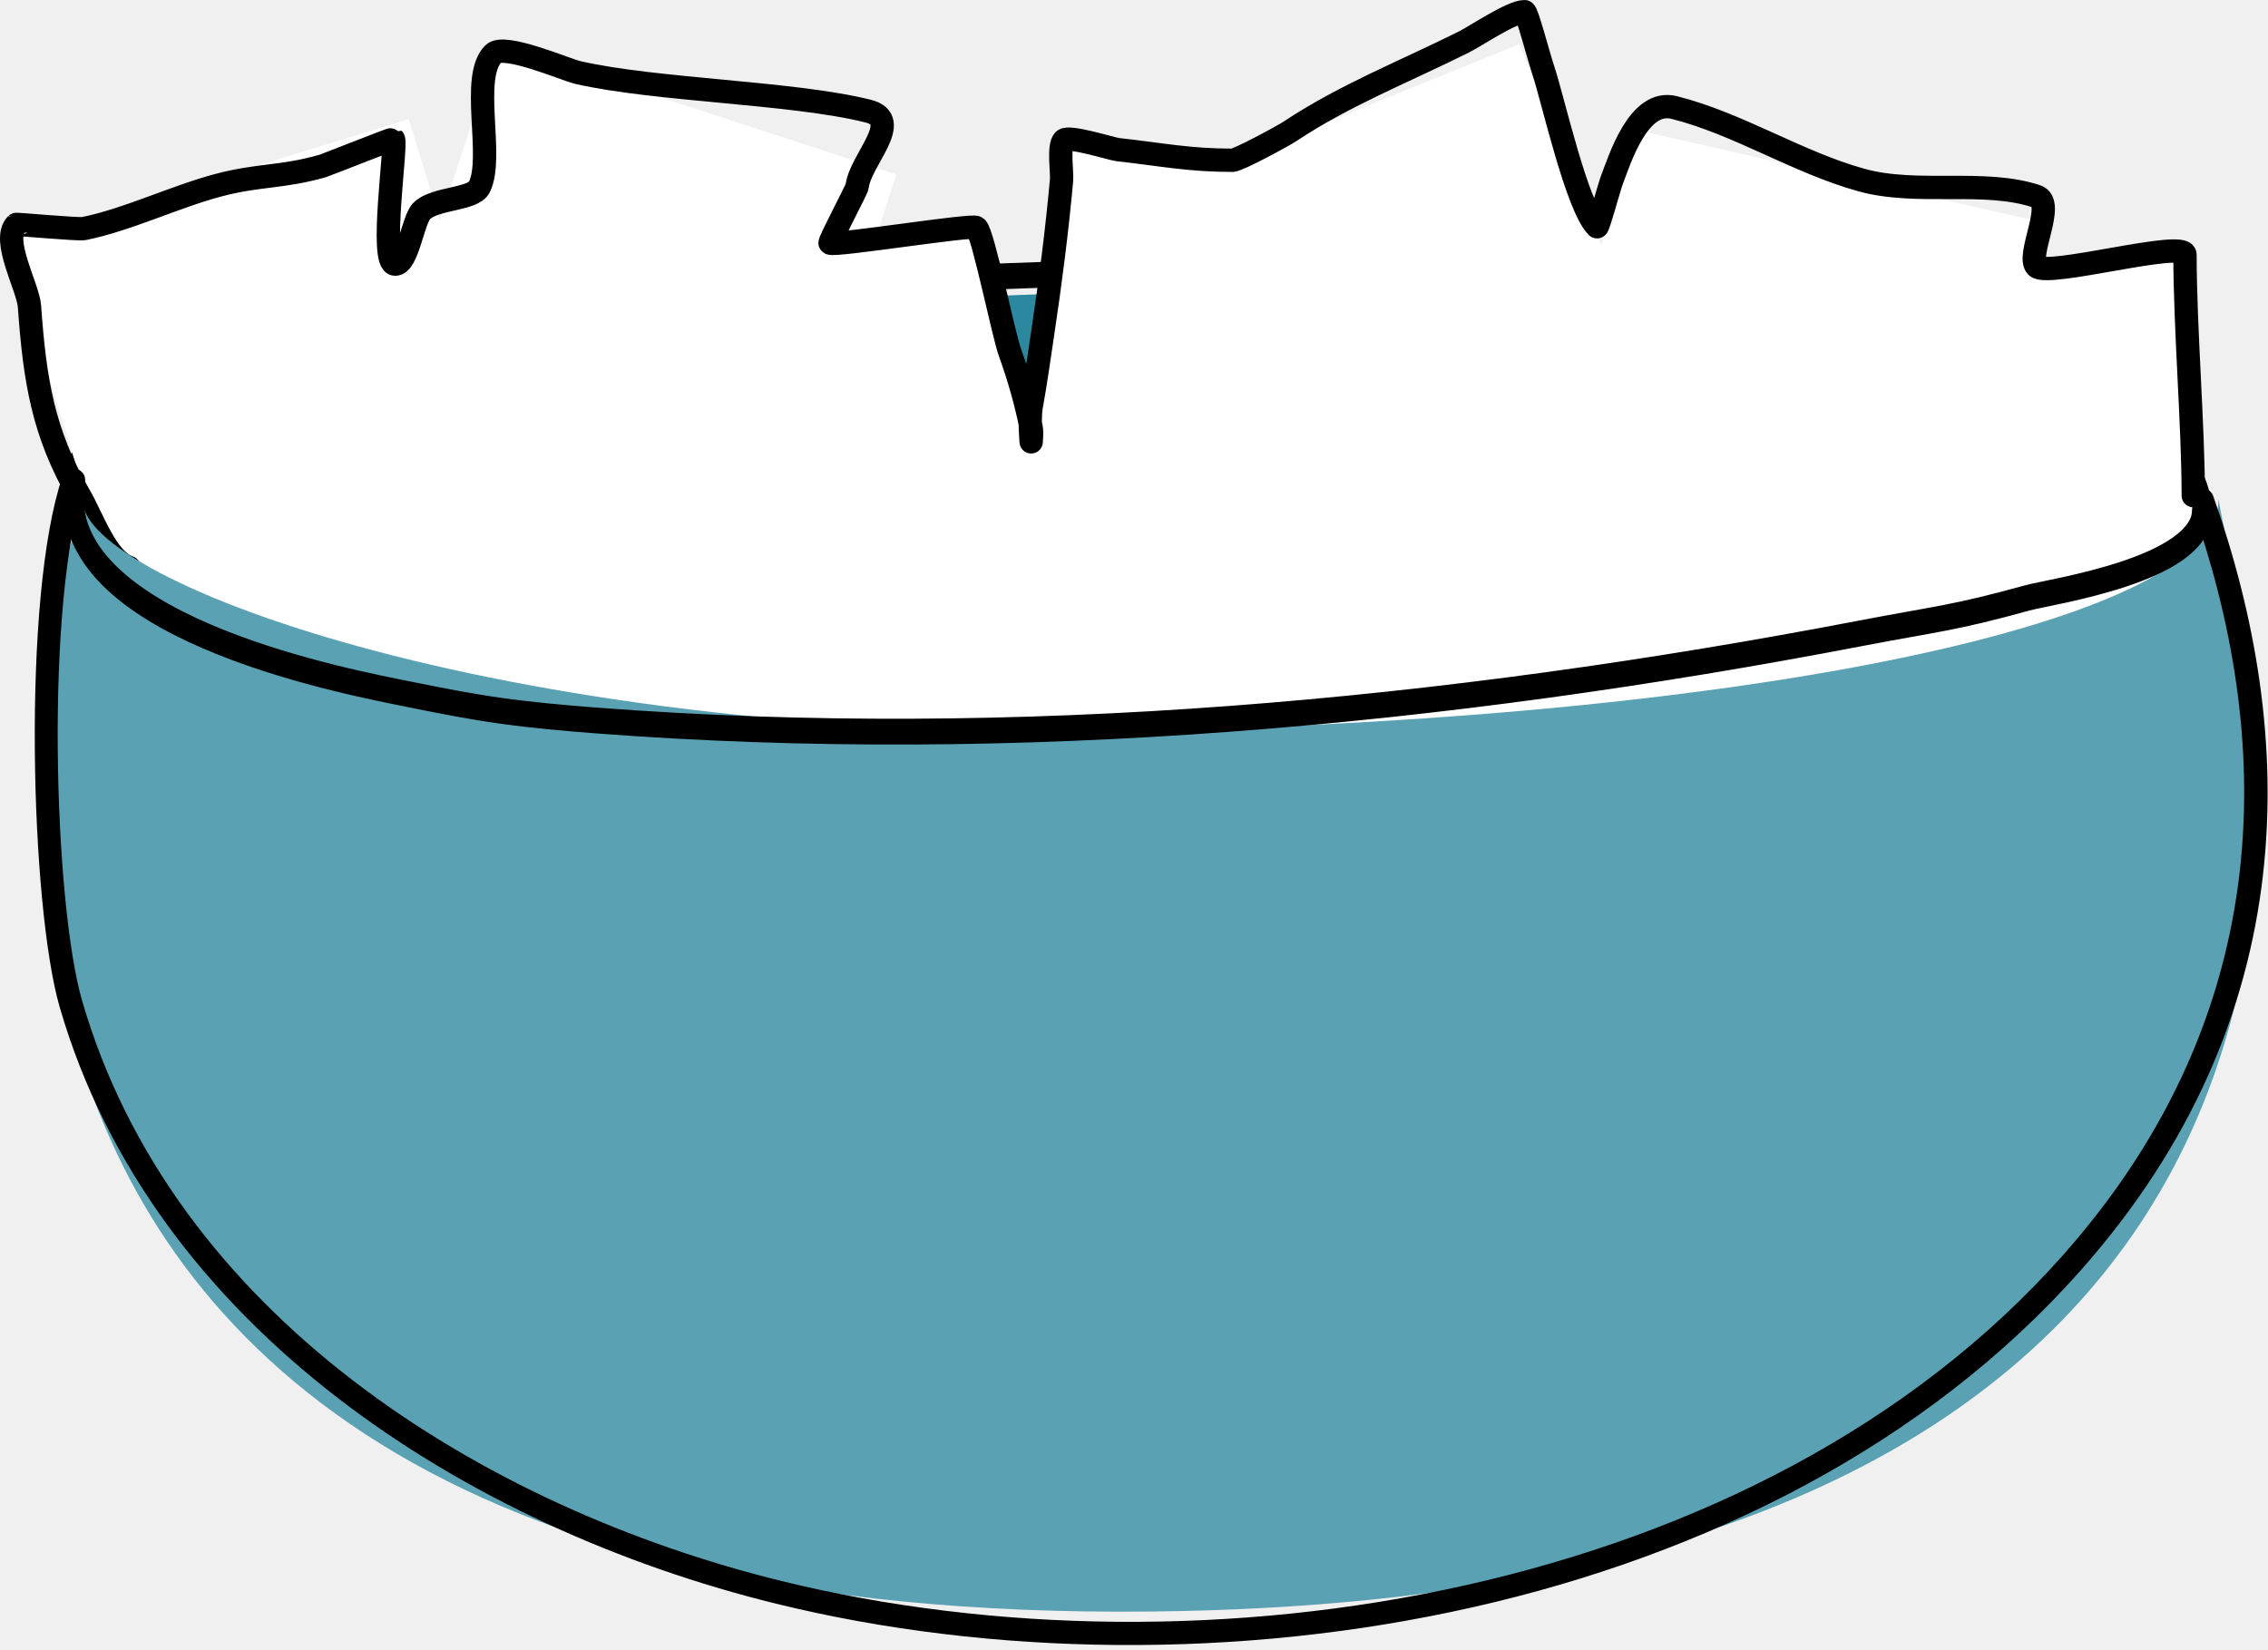
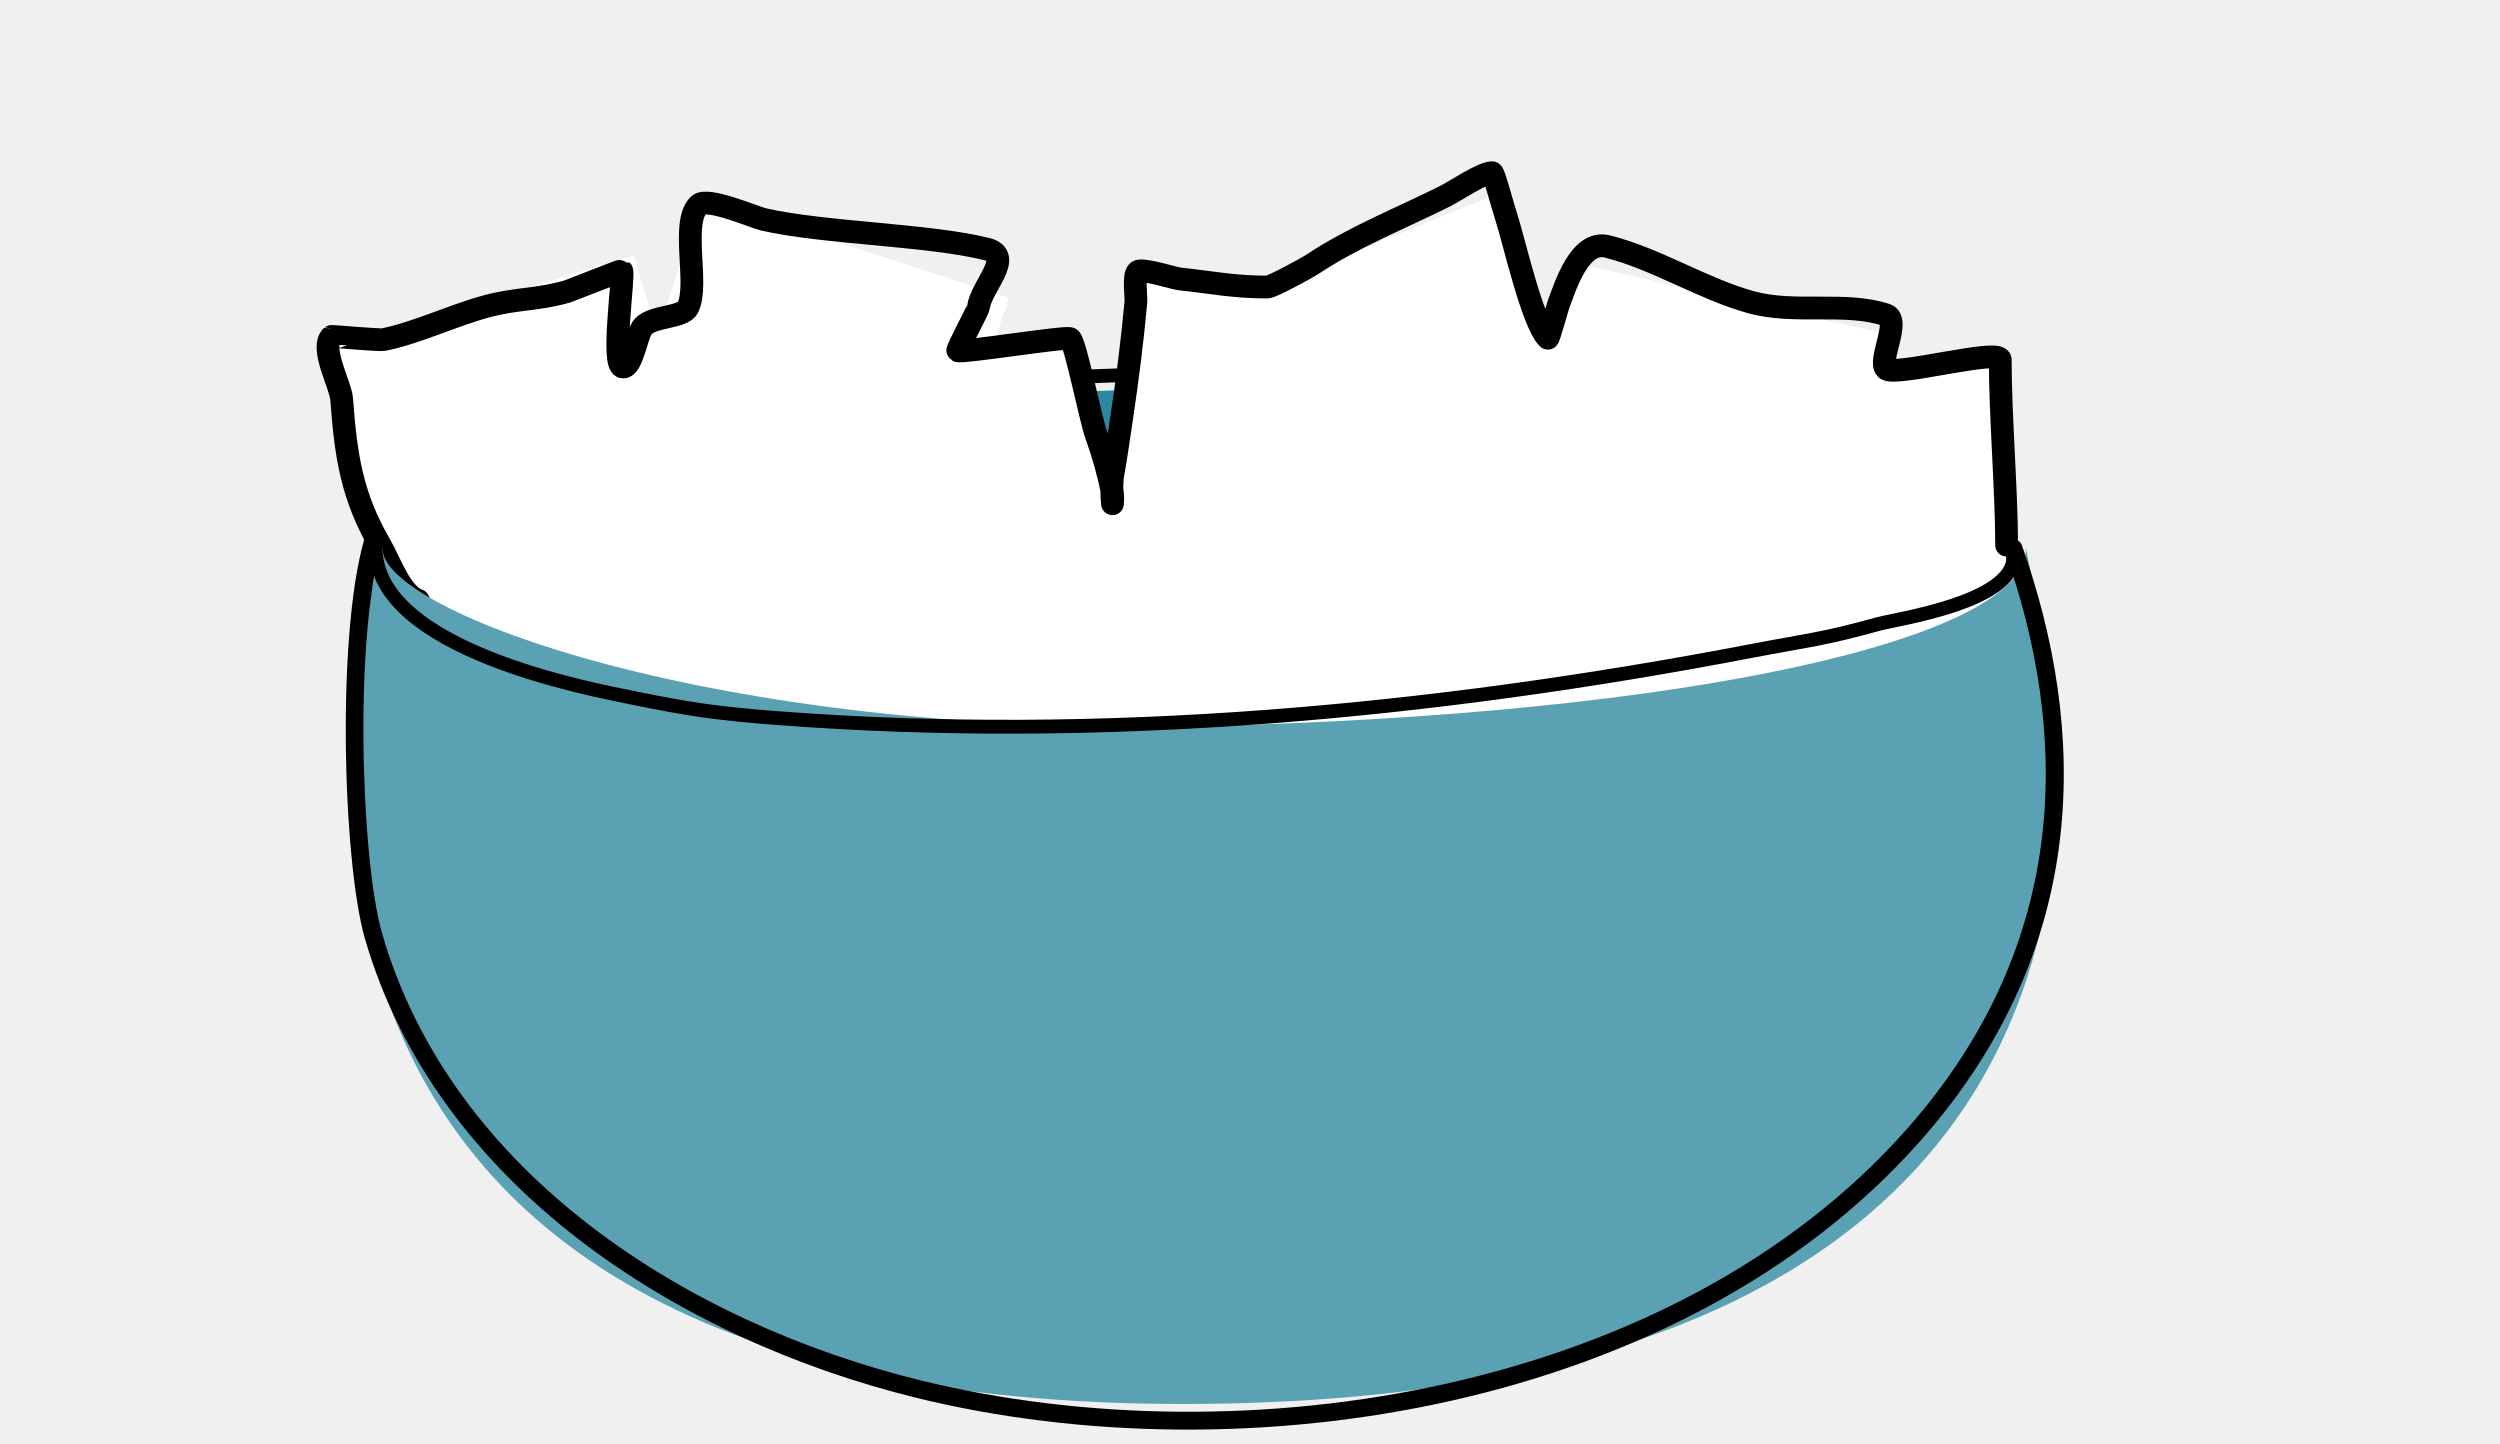
- <svg xmlns="http://www.w3.org/2000/svg" width="100%" height="100%" viewBox="0 0 389 283" version="1.1" xml:space="preserve" style="fill-rule:evenodd;clip-rule:evenodd;stroke-linecap:round;stroke-linejoin:round;stroke-miterlimit:1.5;">
-   <g transform="matrix(1,0,0,1,-646.4,-796.378)">
-     <g transform="matrix(1,0,0,1,-403.715,520.174)">
-       <g transform="matrix(1,0,0,0.755003,0,86.5953)">
-         <path d="M1061.53,364.942C1061.53,346.656 1129.02,320.281 1243.99,317.459C1358.96,314.638 1427.83,341.564 1427.83,364.942C1427.83,391.228 1352.78,413.943 1243.99,417.169C1135.2,420.394 1061.53,383.228 1061.53,364.942Z" style="fill:rgb(44,136,159);" />
-         <clipPath id="_clip1">
-           <path d="M1061.53,364.942C1061.53,346.656 1129.02,320.281 1243.99,317.459C1358.96,314.638 1427.83,341.564 1427.83,364.942C1427.83,391.228 1352.78,413.943 1243.99,417.169C1135.2,420.394 1061.53,383.228 1061.53,364.942Z" />
-         </clipPath>
-         <g clip-path="url(#_clip1)">
-           <g transform="matrix(1,0,0,1.3245,0,-114.695)">
-             <path d="M1089.48,381.334C1089.48,381.334 1184.79,365.053 1264.44,363.916C1344.1,362.779 1412.25,381.334 1412.25,381.334C1412.25,381.334 1321.67,437.991 1249.78,437.991C1177.9,437.991 1089.48,381.334 1089.48,381.334Z" style="fill:rgb(14,100,121);" />
-           </g>
-         </g>
-       </g>
-       <g transform="matrix(0.947254,0,0,1.18921,73.6541,-67.9993)">
-         <path d="M1429.46,363.196C1429.46,359.521 1426.44,355.758 1423.53,353.983C1410.12,345.78 1394.68,342.114 1379.36,339.494C1350.29,334.526 1326.97,330.151 1298.2,328.528C1283.68,327.709 1245.27,328.501 1232.79,328.768C1195.57,329.566 1158.52,331.041 1121.55,335.745C1099.51,338.55 1075.09,341.506 1054.4,350.404C1052.57,351.189 1041.01,355.847 1044.14,361.396" style="fill:none;stroke:black;stroke-width:3.72px;" />
-       </g>
-     </g>
-     <g transform="matrix(1,0,0,1,-3.04814,3.09035)">
-       <g transform="matrix(0.956082,-0.293101,0.293101,0.956082,-212.836,267.341)">
-         <rect x="659.332" y="795.682" width="71.965" height="110.223" style="fill:white;" />
-       </g>
-       <g transform="matrix(0.950505,0.310711,-0.310711,0.950505,355.317,-160.309)">
-         <rect x="659.332" y="795.682" width="71.965" height="110.223" style="fill:white;" />
-       </g>
-       <g transform="matrix(0.967851,-0.251523,0.251523,0.967851,-92.2453,245.057)">
-         <rect x="659.332" y="795.682" width="71.965" height="110.223" style="fill:white;" />
-       </g>
-       <g transform="matrix(0.985325,0.170688,-0.170688,0.985325,318.699,-80.0186)">
-         <rect x="659.332" y="795.682" width="71.965" height="110.223" style="fill:white;" />
-       </g>
-       <g transform="matrix(0.926456,-0.376403,0.376403,0.926456,-66.9416,338.95)">
-         <rect x="659.332" y="795.682" width="71.965" height="110.223" style="fill:white;" />
-       </g>
-       <g transform="matrix(0.975061,0.221935,-0.221935,0.975061,462.405,-106.919)">
-         <rect x="659.332" y="795.682" width="71.965" height="110.223" style="fill:white;" />
-       </g>
-       <g transform="matrix(0.998862,-0.0476852,0.0338056,0.708126,266.078,307.658)">
-         <rect x="659.332" y="795.682" width="71.965" height="110.223" style="fill:white;" />
-       </g>
-       <path d="M671.593,890.631C667.68,889.321 665.297,882.089 663.089,878.303C656.821,867.558 655.407,858.482 654.503,845.821C654.27,842.565 649.611,834.432 652.261,831.783C652.329,831.714 662.924,832.678 663.808,832.501C671.209,831.021 679.449,827.043 686.786,825.087C693.853,823.202 697.757,823.768 704.797,821.757C705.218,821.636 716.833,817.038 716.917,817.122C717.577,817.782 714.443,838.6 717.229,838.6C719.385,838.6 720.251,831.005 721.776,829.48C724.055,827.201 730.553,827.594 731.667,825.366C734.245,820.209 730.027,806.553 734.073,802.507C735.926,800.654 746.504,805.252 748.511,805.715C761.834,808.79 785.399,809.109 798.347,812.346C804.533,813.893 796.965,820.73 796.458,825.291C796.405,825.775 791.571,834.865 791.823,834.991C792.854,835.507 816.309,831.715 816.921,832.327C818.129,833.535 821.5,850.532 822.703,853.84C824.222,858.017 825.463,862.427 826.312,866.673C826.47,867.46 826.312,869.08 826.312,869.08C826.312,869.08 825.954,865.037 826.312,863.064C827.085,858.813 827.67,854.547 828.318,850.231C829.617,841.571 830.735,832.865 831.526,824.163C831.64,822.908 830.938,818.334 831.927,817.345C832.779,816.493 840.138,818.837 841.151,818.949C848.738,819.793 853.367,820.78 860.812,820.78C861.83,820.78 869.604,816.557 870.828,815.741C879.971,809.646 890.689,805.41 900.505,800.502C902.685,799.412 908.727,795.288 910.932,795.288C911.355,795.288 913.295,802.777 914.14,805.314C915.831,810.386 919.881,828.701 923.364,832.184C923.553,832.372 925.499,825.288 925.771,824.564C927.31,820.458 930.5,810.206 936.599,811.731C947.521,814.461 957.694,821.111 968.682,824.163C978.351,826.849 989.73,823.96 998.76,826.97C1002.08,828.077 996.938,837.18 998.76,839.002C1000.66,840.901 1024.21,834.338 1024.21,836.986C1024.21,849.5 1025.63,866.285 1025.63,878.303" style="fill:none;stroke:black;stroke-width:4px;" />
-     </g>
-     <g transform="matrix(1,0,0,1,-400.939,520.174)">
-       <path d="M1427.83,361.779L1427.83,361.776C1427.83,361.776 1428.6,366.22 1429.63,370.318C1437.83,403.064 1462.58,550.381 1244.68,552.645C999.51,555.193 1061.53,361.776 1061.53,361.776L1061.55,361.784C1061.54,361.898 1061.53,362.013 1061.53,362.128C1061.53,375.934 1135.2,403.994 1243.99,401.559C1352.78,399.124 1427.83,381.974 1427.83,362.128C1427.83,362.011 1427.83,361.895 1427.83,361.779Z" style="fill:rgb(90,161,179);" />
-       <path d="M1058.06,357.916C1051.02,378.589 1052.6,431.786 1057.57,448.933C1073.52,504.044 1127.52,538.295 1180.47,551.301C1253.82,569.317 1351.15,553.932 1404.13,494.217C1442.94,450.463 1441.25,401.648 1426.94,361.285C1426.58,360.244 1425.43,359.699 1424.39,360.068C1423.35,360.437 1422.81,361.581 1423.17,362.621C1437.05,401.768 1438.78,449.128 1401.13,491.562C1349.1,550.21 1253.46,565.111 1181.42,547.416C1129.79,534.735 1076.96,501.556 1061.41,447.821C1056.58,431.126 1054.99,379.332 1061.84,359.204C1062.2,358.159 1061.64,357.022 1060.59,356.667C1059.55,356.311 1058.41,356.871 1058.06,357.916Z" />
-       <g transform="matrix(0.947254,0,0,1.18921,73.6541,-80.2975)">
-         <path d="M1041.21,371.738C1041.21,390.9 1091.93,398.303 1102.3,399.98C1107.71,400.856 1113.14,401.701 1118.59,402.307C1124.31,402.942 1130.06,403.352 1135.81,403.703C1211.84,408.339 1289.55,402.629 1364.76,391.138C1378.69,389.009 1381.54,388.987 1395.01,386.019C1399.2,385.095 1426.53,382.011 1426.65,373.537" style="fill:none;stroke:black;stroke-width:3.72px;" />
-       </g>
-     </g>
+ <svg xmlns="http://www.w3.org/2000/svg" id="Layer_4" data-name="Layer 4" viewBox="0 0 671.93 388">
+   <defs>
+     <style>.cls-1,.cls-5,.cls-7{fill:none;}.cls-2{fill:#2c889f;}.cls-2,.cls-4,.cls-8,.cls-9{fill-rule:evenodd;}.cls-3{clip-path:url(#clip-path);}.cls-4{fill:#0e6479;}.cls-5,.cls-7{stroke:#000;stroke-linecap:round;stroke-linejoin:round;}.cls-5{stroke-width:3.72px;}.cls-6{fill:#fff;}.cls-7{stroke-width:6.12px;}.cls-8{fill:#5aa1b3;}</style>
+     <clipPath id="clip-path">
+       <path class="cls-1" d="M99.51,147.6c0-16.64,81.37-40.65,220-43.22s221.66,21.94,221.66,43.22c0,23.93-90.49,44.61-221.66,47.55S99.51,164.25,99.51,147.6Z" />
+     </clipPath>
+   </defs>
+   <path class="cls-2" d="M99.51,147.6c0-16.64,81.37-40.65,220-43.22s221.66,21.94,221.66,43.22c0,23.93-90.49,44.61-221.66,47.55S99.51,164.25,99.51,147.6Z" />
+   <g class="cls-3">
+     <path class="cls-4" d="M133.21,170.76s114.91-19.63,211-21,178.22,21,178.22,21-109.22,68.32-195.9,68.32S133.21,170.76,133.21,170.76Z" />
  </g>
+   <path class="cls-5" d="M541,149.76c0-5.27-3.44-10.66-6.77-13.21-15.31-11.76-32.95-17-50.45-20.77-33.2-7.13-59.83-13.4-92.69-15.73-16.58-1.17-60.45,0-74.71.35-42.51,1.14-84.82,3.26-127,10-25.17,4-53.06,8.26-76.69,21-2.09,1.13-15.29,7.8-11.72,15.76" />
+   <rect class="cls-6" x="104.89" y="78.45" width="86.77" height="132.9" transform="translate(-35.96 49.82) rotate(-17.04)" />
+   <rect class="cls-6" x="142.78" y="86.38" width="132.9" height="86.77" transform="translate(20.88 288.32) rotate(-71.9)" />
+   <rect class="cls-6" x="217.5" y="98.52" width="86.77" height="132.9" transform="translate(-33.11 70.92) rotate(-14.57)" />
+   <rect class="cls-6" x="271.46" y="101.52" width="132.9" height="86.77" transform="translate(137.46 453.12) rotate(-80.17)" />
+   <rect class="cls-6" x="341.41" y="64.57" width="86.77" height="132.9" transform="translate(-21.02 154.47) rotate(-22.11)" />
+   <rect class="cls-6" x="383.55" y="101.52" width="132.9" height="86.77" transform="translate(208.84 551.53) rotate(-77.18)" />
+   <rect class="cls-6" x="452.2" y="97.79" width="86.77" height="94.22" transform="translate(-6.35 23.8) rotate(-2.73)" />
+   <path class="cls-7" d="M112.44,161.37c-4.71-1.58-7.59-10.3-10.25-14.86-7.56-13-9.26-23.9-10.35-39.17-.28-3.92-5.9-13.73-2.71-16.92.09-.08,12.86,1.08,13.93.86,8.92-1.78,18.86-6.58,27.7-8.94,8.52-2.27,13.23-1.59,21.72-4,.51-.15,14.51-5.69,14.61-5.59.8.8-3,25.9.38,25.9,2.6,0,3.64-9.16,5.48-11,2.75-2.75,10.58-2.27,11.93-5,3.1-6.22-2-22.68,2.9-27.56,2.23-2.23,15,3.31,17.4,3.87,16.07,3.71,44.48,4.09,60.09,8,7.46,1.87-1.66,10.11-2.27,15.61-.07.58-5.9,11.54-5.59,11.7,1.24.62,29.52-4,30.26-3.22,1.46,1.46,5.52,22,7,25.94A107.68,107.68,0,0,1,299,132.49a13.9,13.9,0,0,1,0,2.9,38.48,38.48,0,0,1,0-7.26c.93-5.12,1.64-10.26,2.42-15.47,1.57-10.44,2.91-20.94,3.87-31.43.14-1.51-.71-7,.48-8.22,1-1,9.9,1.8,11.12,1.93,9.15,1,14.73,2.21,23.71,2.21,1.23,0,10.6-5.09,12.08-6.07,11-7.35,23.94-12.46,35.78-18.38,2.63-1.31,9.91-6.28,12.57-6.28.51,0,2.85,9,3.87,12.08,2,6.12,6.92,28.2,11.12,32.4.23.23,2.57-8.31,2.9-9.19,1.86-4.95,5.7-17.31,13.06-15.47,13.17,3.29,25.43,11.31,38.68,15,11.66,3.24,25.38-.24,36.27,3.39,4,1.33-2.2,12.31,0,14.5s30.68-5.62,30.68-2.43c0,15.09,1.71,35.33,1.71,49.82" />
+   <path class="cls-8" d="M544.51,147.18h0s.93,5.36,2.17,10.3c9.89,39.48,39.73,217.11-223,219.84C28.07,380.39,102.85,147.18,102.85,147.18h0c0,.14,0,.28,0,.41,0,16.65,88.83,50.48,220,47.55s221.66-23.62,221.66-47.55Z" />
+   <path class="cls-9" d="M98.67,142.53c-8.49,24.92-6.58,89.06-.59,109.74C117.31,318.72,182.42,360,246.26,375.69c88.44,21.73,205.79,3.18,269.67-68.82,46.8-52.76,44.76-111.62,27.51-160.28a2.41,2.41,0,0,0-4.55,1.61c16.74,47.2,18.82,104.3-26.57,155.47C449.58,374.38,334.27,392.35,247.41,371c-62.25-15.29-125.95-55.29-144.7-120.08-5.83-20.13-7.74-82.58.52-106.85a2.41,2.41,0,1,0-4.56-1.55Z" />
+   <path class="cls-5" d="M100.94,147.18c0,27.48,57.93,38.09,69.77,40.5,6.18,1.25,12.38,2.46,18.61,3.33,6.53.91,13.1,1.5,19.67,2,86.83,6.65,175.59-1.54,261.49-18,15.91-3.05,19.16-3.09,34.55-7.34,4.78-1.33,36-5.75,36.13-17.9" />
</svg>
